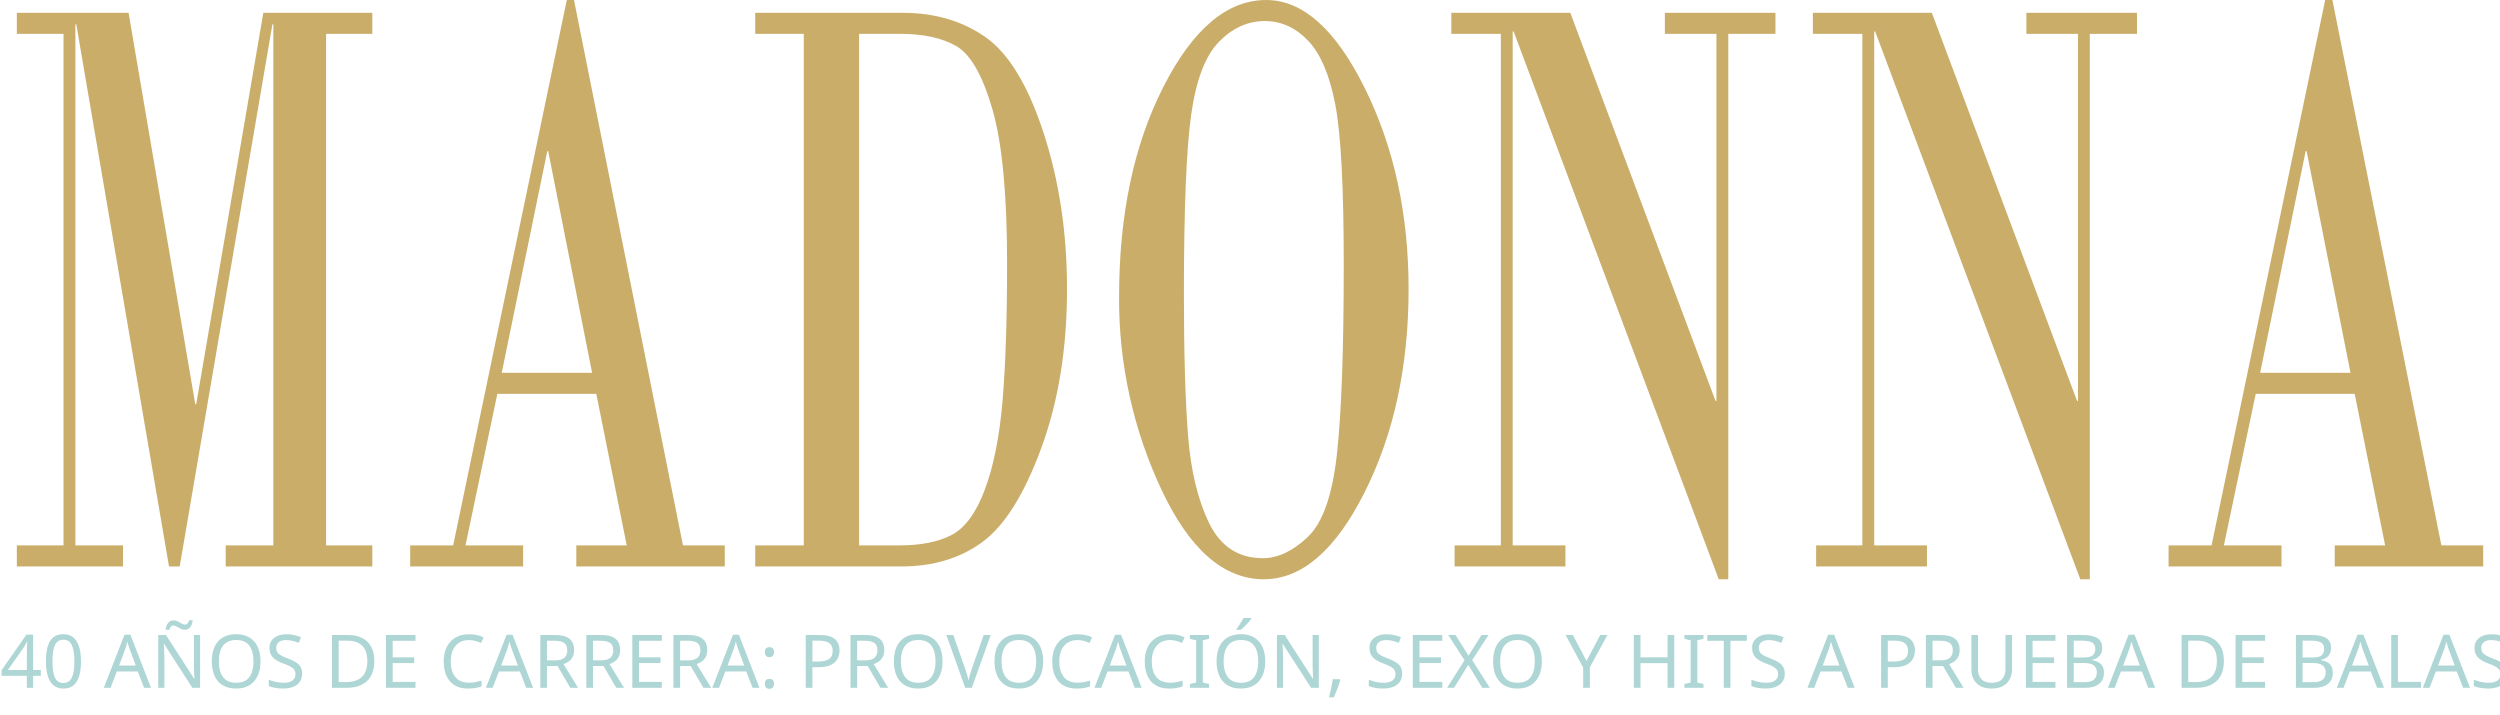
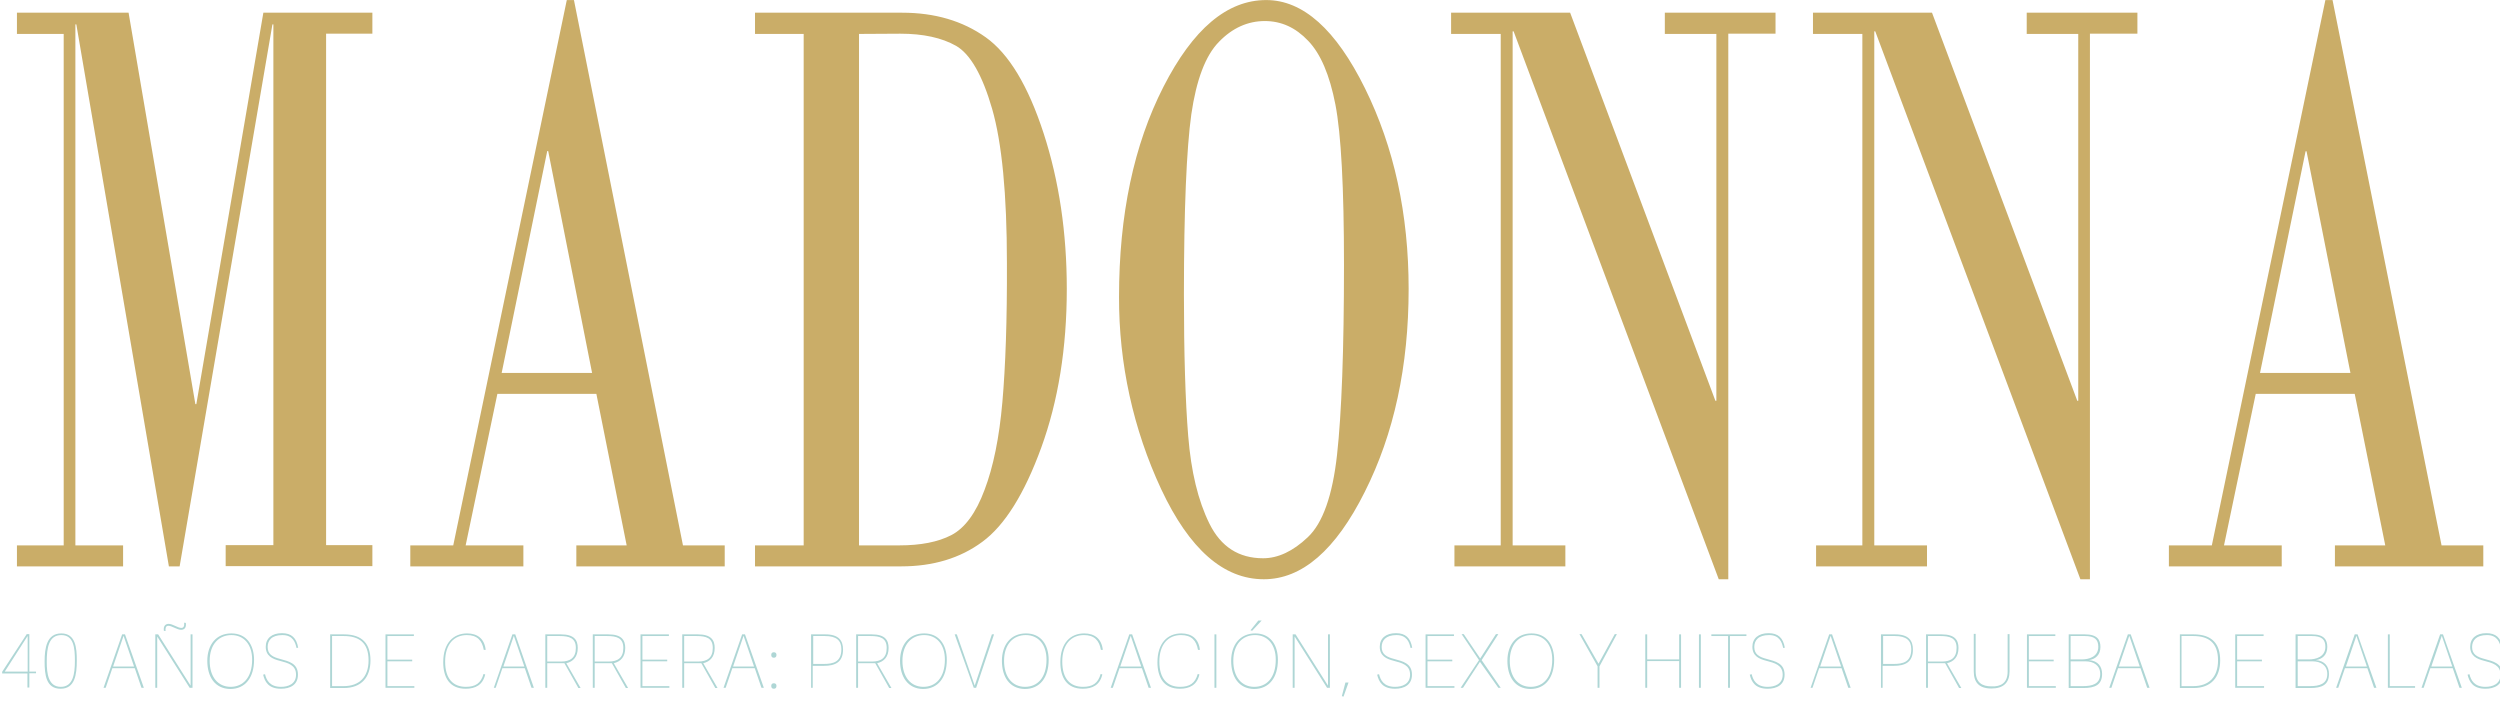
- <svg xmlns="http://www.w3.org/2000/svg" width="1048" height="299.323" viewBox="0 0 1048 299.323">
-   <g id="Grupo_44861" data-name="Grupo 44861" transform="translate(-56 -375.677)">
-     <path id="Trazado_2630" data-name="Trazado 2630" d="M12.964-192.262H59.813L87.767-28.188h.39L116.3-192.262h45.68v8.827H142.6V31h19.383V39.83H100.526V31h19.967V-187.416h-.39L81.241,39.83h-4.48L37.9-187.416h-.39V31H57.476V39.83H12.964V31H32.541V-183.435H12.964ZM255.879-32.515H214.387L201.043,31H225.2V39.83H177.862V31h18.019l47.628-228.63h3.019L292.209,31h17.532V39.83H247.5V31h21.136Zm-39.642-8.827h37.888l-18.409-92.941h-.39ZM342.857,31V-183.435H322.5v-8.827h61.654q20.454,0,35.015,10.3t24.3,40.326q9.74,30.028,9.74,65.162,0,37.211-10.714,66.46T417.806,29.532q-13.977,10.3-34.041,10.3H322.5V31Zm23.181-214.438V31h16.948q13.344,0,21.769-4.327T418.682,7.812q5.5-14.538,7.451-36.865t1.948-58.326q0-43.268-6.185-64.557t-15.146-26.394q-8.961-5.106-23.376-5.106ZM535.708,45.2q-25.324,0-43-37.73a187.743,187.743,0,0,1-17.678-80.652q0-51.576,18.555-88.008t43.1-36.432q23.084,0,41.395,37.038t18.311,84.114q0,48.461-18.36,85.066T535.708,45.2Zm.39-234q-10.714,0-19.236,8.74t-11.591,30.374q-3.068,21.634-3.068,75.46,0,37.211,1.753,59.364t8.912,36.692q7.159,14.538,22.451,14.538,9.35,0,18.749-8.827t12.272-34.7q2.873-25.875,2.873-79.527,0-48.634-3.555-67.153t-11.4-26.74Q546.422-188.8,536.1-188.8Zm194.312,5.365V45.2h-3.993l-86-229.669h-.39V31h22.11V39.83h-46.46V31h19.383V-183.435H614.31v-8.827h49.869L725.053-29.572h.39V-183.435H703.82v-8.827h46.362v8.827Zm151.554,0V45.2h-3.994l-86-229.669h-.39V31h22.11V39.83h-46.46V31H786.61V-183.435H765.864v-8.827h49.869L876.607-29.572H877V-183.435H855.374v-8.827h46.362v8.827ZM993-32.515H951.508L938.164,31h24.155V39.83H914.983V31H933l47.629-228.63h3.019L1029.33,31h17.532V39.83H984.624V31h21.136Zm-39.642-8.827h37.888l-18.409-92.941h-.39Z" transform="translate(50.089 573.304)" fill="#caad68" />
-     <text id="_40_años_de_carrera:_provocación_sexo_y_hits_a_prueba_de_balas" data-name="40 años de carrera: provocación, sexo y hits a prueba de balas" transform="translate(56 664)" fill="#aed6d5" font-size="31" font-family="AdelleSans-Thin, Adelle Sans" font-weight="200">
-       <tspan x="0" y="0">40 AÑOS DE CARRERA: PROVOCACIÓN, SEXO Y HITS A PRUEBA DE BALAS</tspan>
-     </text>
+ <svg xmlns="http://www.w3.org/2000/svg" version="1.1" id="Layer_1" x="0px" y="0px" viewBox="0 0 1048 299.3" style="enable-background:new 0 0 1048 299.3;" xml:space="preserve">
+   <style type="text/css">
+ 	.st0{fill:#CAAD68;}
+ 	.st1{enable-background:new    ;}
+ 	.st2{fill:#AED6D5;}
+ </style>
+   <g id="Grupo_44861" transform="translate(-56 -375.677)">
+     <path id="Trazado_2630" class="st0" d="M63.1,381h46.8l28,164.1h0.4L166.4,381h45.7v8.8h-19.4v214.4h19.4v8.8h-61.5v-8.8h20V385.9   h-0.4l-38.9,227.2h-4.5L88,385.9h-0.4v218.4h20v8.8H63.1v-8.8h19.6V389.9H63.1V381z M306,540.8h-41.5l-13.3,63.5h24.2v8.8H228v-8.8   h18l47.6-228.6h3l45.7,228.6h17.5v8.8h-62.2v-8.8h21.1L306,540.8z M266.3,532h37.9L285.8,439h-0.4L266.3,532z M392.9,604.3V389.9   h-20.4V381h61.7c13.6,0,25.3,3.4,35,10.3s17.8,20.3,24.3,40.3c6.5,20,9.7,41.7,9.7,65.2c0,24.8-3.6,47-10.7,66.5   s-15.4,32.7-24.7,39.5c-9.3,6.9-20.7,10.3-34,10.3h-61.3v-8.8H392.9z M416.1,389.9v214.4h16.9c8.9,0,16.2-1.4,21.8-4.3   c5.6-2.9,10.3-9.2,13.9-18.9c3.7-9.7,6.2-22,7.5-36.9c1.3-14.9,2-34.3,1.9-58.3c0-28.8-2.1-50.4-6.2-64.6   c-4.1-14.2-9.2-23-15.1-26.4c-6-3.4-13.8-5.1-23.4-5.1L416.1,389.9z M585.8,618.5c-16.9,0-31.2-12.6-43-37.7   C531,555.5,525,528,525.1,500.1c0-34.4,6.2-63.7,18.6-88c12.4-24.3,26.7-36.4,43.1-36.4c15.4,0,29.2,12.3,41.4,37   c12.2,24.7,18.3,52.7,18.3,84.1c0,32.3-6.1,60.7-18.4,85.1C615.9,606.3,601.8,618.5,585.8,618.5z M586.2,384.5   c-7.1,0-13.6,2.9-19.2,8.7c-5.7,5.8-9.5,16-11.6,30.4c-2,14.4-3.1,39.6-3.1,75.5c0,24.8,0.6,44.6,1.8,59.4   c1.2,14.8,4.1,27,8.9,36.7c4.8,9.7,12.3,14.5,22.5,14.5c6.2,0,12.5-2.9,18.7-8.8c6.3-5.9,10.4-17.5,12.3-34.7   c1.9-17.2,2.9-43.8,2.9-79.5c0-32.4-1.2-54.8-3.6-67.2s-6.2-21.3-11.4-26.7C599.1,387.2,593.1,384.5,586.2,384.5L586.2,384.5z    M780.5,389.9v228.6h-4l-86-229.7h-0.4v215.5h22.1v8.8h-46.5v-8.8h19.4V389.9h-20.8V381h49.9l60.9,162.7h0.4V389.9h-21.6V381h46.4   v8.8H780.5z M932.1,389.9v228.6h-4l-86-229.7h-0.4v215.5h22.1v8.8h-46.5v-8.8h19.4V389.9H816V381h49.9l60.9,162.7h0.4V389.9h-21.6   V381h46.4v8.8H932.1z M1043.1,540.8h-41.5l-13.3,63.5h24.2v8.8h-47.3v-8.8h18l47.6-228.6h3l45.7,228.6h17.5v8.8h-62.2v-8.8h21.1   L1043.1,540.8z M1003.4,532h37.9l-18.4-92.9h-0.4L1003.4,532z" />
+     <g class="st1">
+       <path class="st2" d="M67.5,658H56.9v-0.7l10.3-15.8h1.1v15.7h2.8v0.7h-2.8v6h-0.8V658z M67.5,642.4L58,657.2h9.6V642.4z" />
+       <path class="st2" d="M74.7,653c0-5.7,0.9-11.8,7-11.8c6,0,6.5,6.1,6.5,11.3c0,6-0.8,11.9-6.8,11.9C75.3,664.4,74.7,658.5,74.7,653    z M87.4,652.7c0-5.5-0.5-10.8-5.7-10.8c-5.3,0-6.1,5.4-6.1,11.2c0,5.1,0.7,10.5,5.9,10.5C86.6,663.6,87.4,658.3,87.4,652.7z" />
+       <path class="st2" d="M116.3,664h-1l-2.8-8.2h-9.4l-2.8,8.2h-0.9l7.8-22.4h1.2L116.3,664z M103.4,655.1h8.8l-4.4-12.9L103.4,655.1z    " />
+       <path class="st2" d="M121.9,642.5V664h-0.8v-22.4h1.2l13.6,21.5v-21.5h0.8V664h-1.2L121.9,642.5z M132,638.9    c1.1,0,1.3-0.9,1.2-2.2l0.7,0.1c0.3,2.1-0.7,2.9-2,2.9c-1.6,0-3.9-1.7-5.3-1.7c-1.2,0-1.3,1.1-1.2,2.2l-0.7-0.1    c-0.3-2,0.7-2.9,2-2.9C128.4,637.2,130.5,638.9,132,638.9z" />
+       <path class="st2" d="M142.9,652.7c0-6.7,3.7-11.5,10.1-11.5c6.3,0,9.5,4.8,9.5,11.1c0,7.3-3.6,12.2-10,12.2    C146.1,664.4,142.9,659.4,142.9,652.7z M161.7,652.2c0-6.4-3.5-10.3-8.7-10.3c-5.1,0-9.1,3.7-9.1,10.8c0,6.8,3.5,10.9,8.8,10.9    C157.8,663.6,161.7,659.8,161.7,652.2z" />
+       <path class="st2" d="M168.2,646.9c0,3.1,2.1,4.2,5.2,5c3.6,1,7.5,1.8,7.5,6.6c0,4.3-3.3,5.9-7.1,5.9c-5.3,0-6.8-3-7.5-5.9l0.8-0.2    c0.6,2.5,2,5.3,6.7,5.3c2.9,0,6.3-1.1,6.3-5.1c0-4.1-3.4-4.9-6.8-5.8c-3.2-0.8-5.9-2.1-5.9-5.9c0-3.5,2.5-5.7,6.8-5.7    c4,0,6.1,2,6.8,6.1l-0.7,0.1c-0.5-2.3-1.5-5.4-5.9-5.4C169.8,641.9,168.2,644.2,168.2,646.9z" />
+       <path class="st2" d="M194.4,641.6h5.8c7.8,0,11.1,4.1,11.1,10.9c0,7-3.7,11.6-11.2,11.6h-5.7V641.6z M210.5,652.5    c0-7.6-4.2-10.2-10.4-10.2h-4.9v21h4.9C206.6,663.3,210.5,659.5,210.5,652.5z" />
+       <path class="st2" d="M229.7,663.3v0.7h-12.1v-22.4h11.9v0.7h-11.1v9.9h10.4v0.7h-10.4v10.4H229.7z" />
+       <path class="st2" d="M241.8,653.3c0-8.1,4.3-12.1,10-12.1c4.4,0,7.3,2.3,7.8,6.9l-0.8,0c-0.7-3.9-2.7-6.2-7.1-6.2    c-5.4,0-9.1,3.9-9.1,11.1c0,7.4,3.5,10.6,8.7,10.6c4,0,6.3-1.5,7.4-5.4l0.7,0.2c-1,4.4-4.1,6-8.2,6    C244.5,664.4,241.8,659.7,241.8,653.3z" />
+       <path class="st2" d="M279.8,664h-1l-2.8-8.2h-9.4l-2.8,8.2H263l7.8-22.4h1.2L279.8,664z M267,655.1h8.8l-4.4-12.9L267,655.1z" />
+       <path class="st2" d="M298.4,664l-5.8-10.3h-7.2V664h-0.8v-22.4h6.5c5.6,0,7.1,2.4,7.1,5.7c0,3.7-1.9,5.7-4.8,6.4l6,10.4H298.4z     M297.4,647.3c0-4.2-2.8-5-6.8-5h-5.2V653h5.8C294.9,653,297.4,651.5,297.4,647.3z" />
+       <path class="st2" d="M318.3,664l-5.8-10.3h-7.2V664h-0.8v-22.4h6.5c5.6,0,7.1,2.4,7.1,5.7c0,3.7-1.9,5.7-4.8,6.4l6,10.4H318.3z     M317.3,647.3c0-4.2-2.8-5-6.8-5h-5.2V653h5.8C314.9,653,317.3,651.5,317.3,647.3z" />
+       <path class="st2" d="M336.6,663.3v0.7h-12.1v-22.4h11.9v0.7h-11.1v9.9h10.4v0.7h-10.4v10.4H336.6z" />
+       <path class="st2" d="M355.8,664l-5.8-10.3h-7.2V664h-0.8v-22.4h6.5c5.6,0,7.1,2.4,7.1,5.7c0,3.7-1.9,5.7-4.8,6.4l6,10.4H355.8z     M354.8,647.3c0-4.2-2.8-5-6.8-5h-5.2V653h5.8C352.4,653,354.8,651.5,354.8,647.3z" />
+       <path class="st2" d="M376.2,664h-1l-2.8-8.2H363l-2.8,8.2h-0.9l7.8-22.4h1.2L376.2,664z M363.3,655.1h8.8l-4.4-12.9L363.3,655.1z" />
+       <path class="st2" d="M380.4,651.4c-0.7,0-1.1-0.4-1.1-1.2c0-0.8,0.5-1.1,1.1-1.1c0.7,0,1.1,0.4,1.1,1.1    C381.5,651,381.1,651.4,380.4,651.4z M380.4,664.4c-0.7,0-1.1-0.4-1.1-1.2c0-0.8,0.5-1.1,1.1-1.1c0.7,0,1.1,0.4,1.1,1.1    C381.5,664,381.1,664.4,380.4,664.4z" />
+       <path class="st2" d="M396,664v-22.4h6c5.7,0,7.4,2.7,7.4,6.4c0,5.2-3.2,6.8-8,6.8h-4.7v9.2H396z M408.7,647.8c0-3.6-2-5.5-6.9-5.5    h-4.9V654h4.4C405.3,654,408.7,653.2,408.7,647.8z" />
+       <path class="st2" d="M428.7,664l-5.8-10.3h-7.2V664h-0.8v-22.4h6.5c5.6,0,7.1,2.4,7.1,5.7c0,3.7-1.9,5.7-4.8,6.4l6,10.4H428.7z     M427.7,647.3c0-4.2-2.8-5-6.8-5h-5.2V653h5.8C425.3,653,427.7,651.5,427.7,647.3z" />
+       <path class="st2" d="M433.3,652.7c0-6.7,3.7-11.5,10.1-11.5c6.3,0,9.5,4.8,9.5,11.1c0,7.3-3.6,12.2-10,12.2    C436.6,664.4,433.3,659.4,433.3,652.7z M452.1,652.2c0-6.4-3.5-10.3-8.7-10.3c-5.1,0-9.1,3.7-9.1,10.8c0,6.8,3.5,10.9,8.8,10.9    C448.2,663.6,452.1,659.8,452.1,652.2z" />
+       <path class="st2" d="M456.2,641.6h0.9l7.5,21.5l7.2-21.5h0.9l-7.5,22.4h-1L456.2,641.6z" />
+       <path class="st2" d="M476,652.7c0-6.7,3.7-11.5,10.1-11.5c6.3,0,9.5,4.8,9.5,11.1c0,7.3-3.6,12.2-10,12.2    C479.2,664.4,476,659.4,476,652.7z M494.7,652.2c0-6.4-3.5-10.3-8.7-10.3c-5.1,0-9.1,3.7-9.1,10.8c0,6.8,3.5,10.9,8.8,10.9    C490.9,663.6,494.7,659.8,494.7,652.2z" />
+       <path class="st2" d="M500.5,653.3c0-8.1,4.3-12.1,10-12.1c4.4,0,7.3,2.3,7.8,6.9l-0.8,0c-0.7-3.9-2.7-6.2-7.1-6.2    c-5.4,0-9.1,3.9-9.1,11.1c0,7.4,3.5,10.6,8.7,10.6c4,0,6.3-1.5,7.4-5.4l0.7,0.2c-1,4.4-4.1,6-8.2,6    C503.2,664.4,500.5,659.7,500.5,653.3z" />
+       <path class="st2" d="M538.5,664h-1l-2.8-8.2h-9.4l-2.8,8.2h-0.9l7.8-22.4h1.2L538.5,664z M525.6,655.1h8.8l-4.4-12.9L525.6,655.1z    " />
+       <path class="st2" d="M541.2,653.3c0-8.1,4.3-12.1,10-12.1c4.4,0,7.3,2.3,7.8,6.9l-0.8,0c-0.7-3.9-2.7-6.2-7.1-6.2    c-5.4,0-9.1,3.9-9.1,11.1c0,7.4,3.5,10.6,8.7,10.6c4,0,6.3-1.5,7.4-5.4l0.7,0.2c-1,4.4-4.1,6-8.2,6    C543.9,664.4,541.2,659.7,541.2,653.3z" />
+       <path class="st2" d="M565.1,664v-22.4h0.8V664H565.1z" />
+       <path class="st2" d="M572.1,652.7c0-6.7,3.7-11.5,10.1-11.5c6.3,0,9.5,4.8,9.5,11.1c0,7.3-3.6,12.2-10,12.2    C575.3,664.4,572.1,659.4,572.1,652.7z M590.8,652.2c0-6.4-3.5-10.3-8.7-10.3c-5.1,0-9.1,3.7-9.1,10.8c0,6.8,3.5,10.9,8.8,10.9    C587,663.6,590.8,659.8,590.8,652.2z M584.9,635.8l-4,4.3l-0.7-0.2l3.3-4.1H584.9z" />
+       <path class="st2" d="M598.7,642.5V664h-0.8v-22.4h1.2l13.6,21.5v-21.5h0.8V664h-1.2L598.7,642.5z" />
+       <path class="st2" d="M621.3,661.8l-2.1,5.9l-0.7-0.2l1.5-5.7H621.3z" />
+       <path class="st2" d="M635.2,646.9c0,3.1,2.1,4.2,5.2,5c3.6,1,7.5,1.8,7.5,6.6c0,4.3-3.3,5.9-7.1,5.9c-5.3,0-6.8-3-7.5-5.9l0.8-0.2    c0.6,2.5,2,5.3,6.7,5.3c2.9,0,6.3-1.1,6.3-5.1c0-4.1-3.4-4.9-6.8-5.8c-3.2-0.8-5.9-2.1-5.9-5.9c0-3.5,2.5-5.7,6.8-5.7    c4,0,6.1,2,6.8,6.1l-0.7,0.1c-0.5-2.3-1.5-5.4-5.9-5.4C636.9,641.9,635.2,644.2,635.2,646.9z" />
+       <path class="st2" d="M665.7,663.3v0.7h-12.1v-22.4h11.9v0.7h-11.1v9.9h10.4v0.7h-10.4v10.4H665.7z" />
+       <path class="st2" d="M685.1,664h-1l-7.7-10.9l-7.1,10.9h-1l7.7-11.6l-7.3-10.9h0.9l6.9,10.2l6.6-10.2h1l-7,10.9L685.1,664z" />
+       <path class="st2" d="M687.9,652.7c0-6.7,3.7-11.5,10.1-11.5c6.3,0,9.5,4.8,9.5,11.1c0,7.3-3.6,12.2-10,12.2    C691.1,664.4,687.9,659.4,687.9,652.7z M706.7,652.2c0-6.4-3.5-10.3-8.7-10.3c-5.1,0-9.1,3.7-9.1,10.8c0,6.8,3.5,10.9,8.8,10.9    C702.8,663.6,706.7,659.8,706.7,652.2z" />
+       <path class="st2" d="M725.7,664v-9l-7.6-13.5h0.9l7.1,12.4h0l6.8-12.4h0.9l-7.3,13.5v9H725.7z" />
+       <path class="st2" d="M759.9,664v-11.2h-13.4V664h-0.8v-22.4h0.8v10.5h13.4v-10.5h0.8V664H759.9z" />
+       <path class="st2" d="M768.2,664v-22.4h0.8V664H768.2z" />
+       <path class="st2" d="M780.3,642.3h-6.9v-0.7h14.7v0.7h-6.9V664h-0.8V642.3z" />
+       <path class="st2" d="M791.4,646.9c0,3.1,2.1,4.2,5.2,5c3.6,1,7.5,1.8,7.5,6.6c0,4.3-3.3,5.9-7.1,5.9c-5.3,0-6.8-3-7.5-5.9l0.8-0.2    c0.6,2.5,2,5.3,6.7,5.3c2.9,0,6.3-1.1,6.3-5.1c0-4.1-3.4-4.9-6.8-5.8c-3.2-0.8-5.9-2.1-5.9-5.9c0-3.5,2.5-5.7,6.8-5.7    c4,0,6.1,2,6.8,6.1l-0.7,0.1c-0.5-2.3-1.5-5.4-5.9-5.4C793,641.9,791.4,644.2,791.4,646.9z" />
+       <path class="st2" d="M831.8,664h-1l-2.8-8.2h-9.4l-2.8,8.2H815l7.8-22.4h1.2L831.8,664z M819,655.1h8.8l-4.4-12.9L819,655.1z" />
+       <path class="st2" d="M844.5,664v-22.4h6c5.7,0,7.4,2.7,7.4,6.4c0,5.2-3.2,6.8-8,6.8h-4.7v9.2H844.5z M857.2,647.8    c0-3.6-2-5.5-6.9-5.5h-4.9V654h4.4C853.8,654,857.2,653.2,857.2,647.8z" />
+       <path class="st2" d="M877.2,664l-5.8-10.3h-7.2V664h-0.8v-22.4h6.5c5.6,0,7.1,2.4,7.1,5.7c0,3.7-1.9,5.7-4.8,6.4l6,10.4H877.2z     M876.2,647.3c0-4.2-2.8-5-6.8-5h-5.2V653h5.8C873.8,653,876.2,651.5,876.2,647.3z" />
+       <path class="st2" d="M897.6,657.2v-15.7h0.8v15.6c0,4.7-2.5,7.2-7.6,7.2c-5.3,0-7.4-2.7-7.4-7.2v-15.7h0.8v15.6    c0,4.9,2.8,6.4,6.6,6.4C894.7,663.6,897.6,662,897.6,657.2z" />
+       <path class="st2" d="M917.8,663.3v0.7h-12.1v-22.4h11.9v0.7h-11.1v9.9h10.4v0.7h-10.4v10.4H917.8z" />
+       <path class="st2" d="M923.3,641.6h6.7c5.2,0,6.5,2.3,6.5,5.3c0,3.3-2.1,5.1-4.8,5.5c3.8,0.3,5.5,2.7,5.5,5.8c0,4.6-3,5.9-7.9,5.9    h-6.1V641.6z M935.6,646.8c0-3.1-1.6-4.5-5.7-4.5h-5.9v9.8h4.8C931.5,652.1,935.6,651.1,935.6,646.8z M936.4,658.2    c0-3.6-2.7-5.3-6.3-5.3h-6.1v10.4h5.2C933.1,663.3,936.4,662.4,936.4,658.2z" />
+       <path class="st2" d="M957.1,664h-1l-2.8-8.2h-9.4l-2.8,8.2h-0.9l7.8-22.4h1.2L957.1,664z M944.2,655.1h8.8l-4.4-12.9L944.2,655.1z    " />
+       <path class="st2" d="M969.8,641.6h5.8c7.8,0,11.1,4.1,11.1,10.9c0,7-3.7,11.6-11.2,11.6h-5.7V641.6z M985.8,652.5    c0-7.6-4.2-10.2-10.4-10.2h-4.9v21h4.9C982,663.3,985.8,659.5,985.8,652.5z" />
+       <path class="st2" d="M1005.1,663.3v0.7h-12.1v-22.4h11.9v0.7h-11.1v9.9h10.4v0.7h-10.4v10.4H1005.1z" />
+       <path class="st2" d="M1018.4,641.6h6.7c5.2,0,6.5,2.3,6.5,5.3c0,3.3-2.1,5.1-4.8,5.5c3.8,0.3,5.5,2.7,5.5,5.8c0,4.6-3,5.9-7.9,5.9    h-6.1V641.6z M1030.8,646.8c0-3.1-1.6-4.5-5.7-4.5h-5.9v9.8h4.8C1026.7,652.1,1030.8,651.1,1030.8,646.8z M1031.6,658.2    c0-3.6-2.7-5.3-6.3-5.3h-6.1v10.4h5.2C1028.3,663.3,1031.6,662.4,1031.6,658.2z" />
+       <path class="st2" d="M1052.2,664h-1l-2.8-8.2h-9.4l-2.8,8.2h-0.9l7.8-22.4h1.2L1052.2,664z M1039.4,655.1h8.8l-4.4-12.9    L1039.4,655.1z" />
+       <path class="st2" d="M1068.4,663.3v0.7H1057v-22.4h0.8v21.7H1068.4z" />
+       <path class="st2" d="M1088,664h-1l-2.8-8.2h-9.4l-2.8,8.2h-0.9l7.8-22.4h1.2L1088,664z M1075.2,655.1h8.8l-4.4-12.9L1075.2,655.1z    " />
+       <path class="st2" d="M1092.3,646.9c0,3.1,2.1,4.2,5.2,5c3.6,1,7.5,1.8,7.5,6.6c0,4.3-3.3,5.9-7.1,5.9c-5.3,0-6.8-3-7.5-5.9    l0.8-0.2c0.6,2.5,2,5.3,6.7,5.3c2.9,0,6.3-1.1,6.3-5.1c0-4.1-3.4-4.9-6.8-5.8c-3.2-0.8-5.9-2.1-5.9-5.9c0-3.5,2.5-5.7,6.8-5.7    c4,0,6.1,2,6.8,6.1l-0.7,0.1c-0.5-2.3-1.5-5.4-5.9-5.4C1094,641.9,1092.3,644.2,1092.3,646.9z" />
+     </g>
  </g>
</svg>
